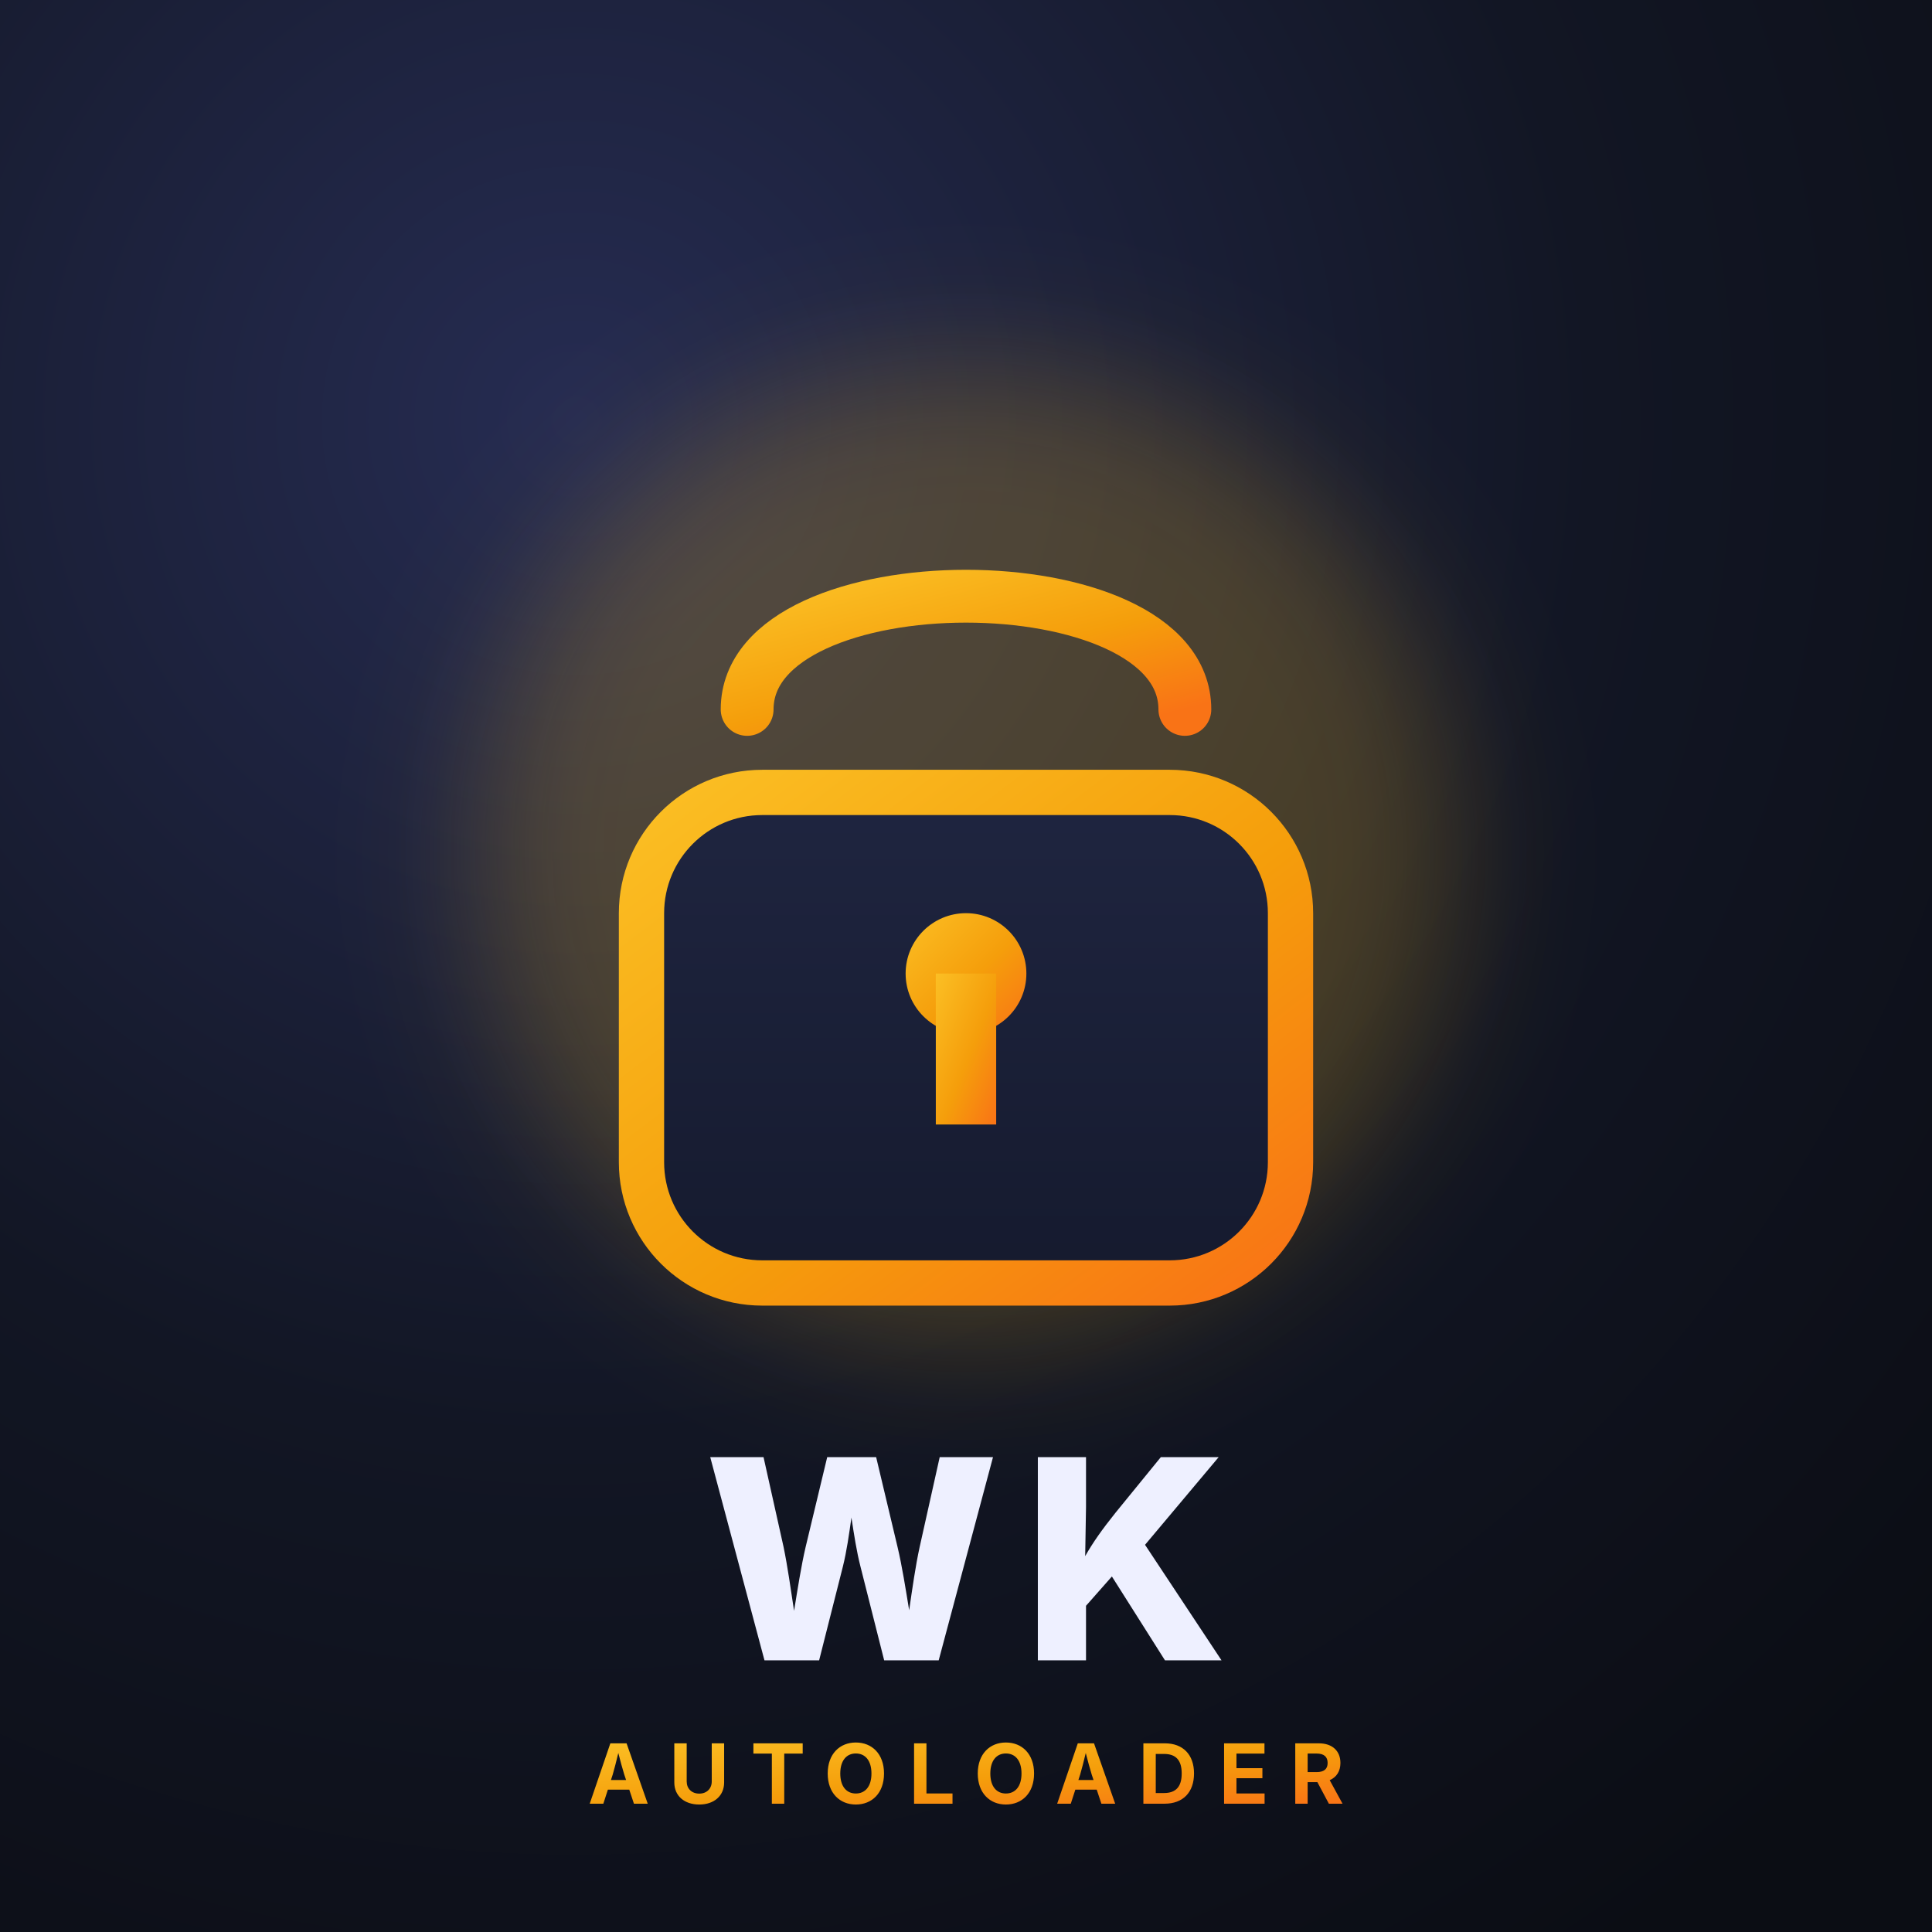
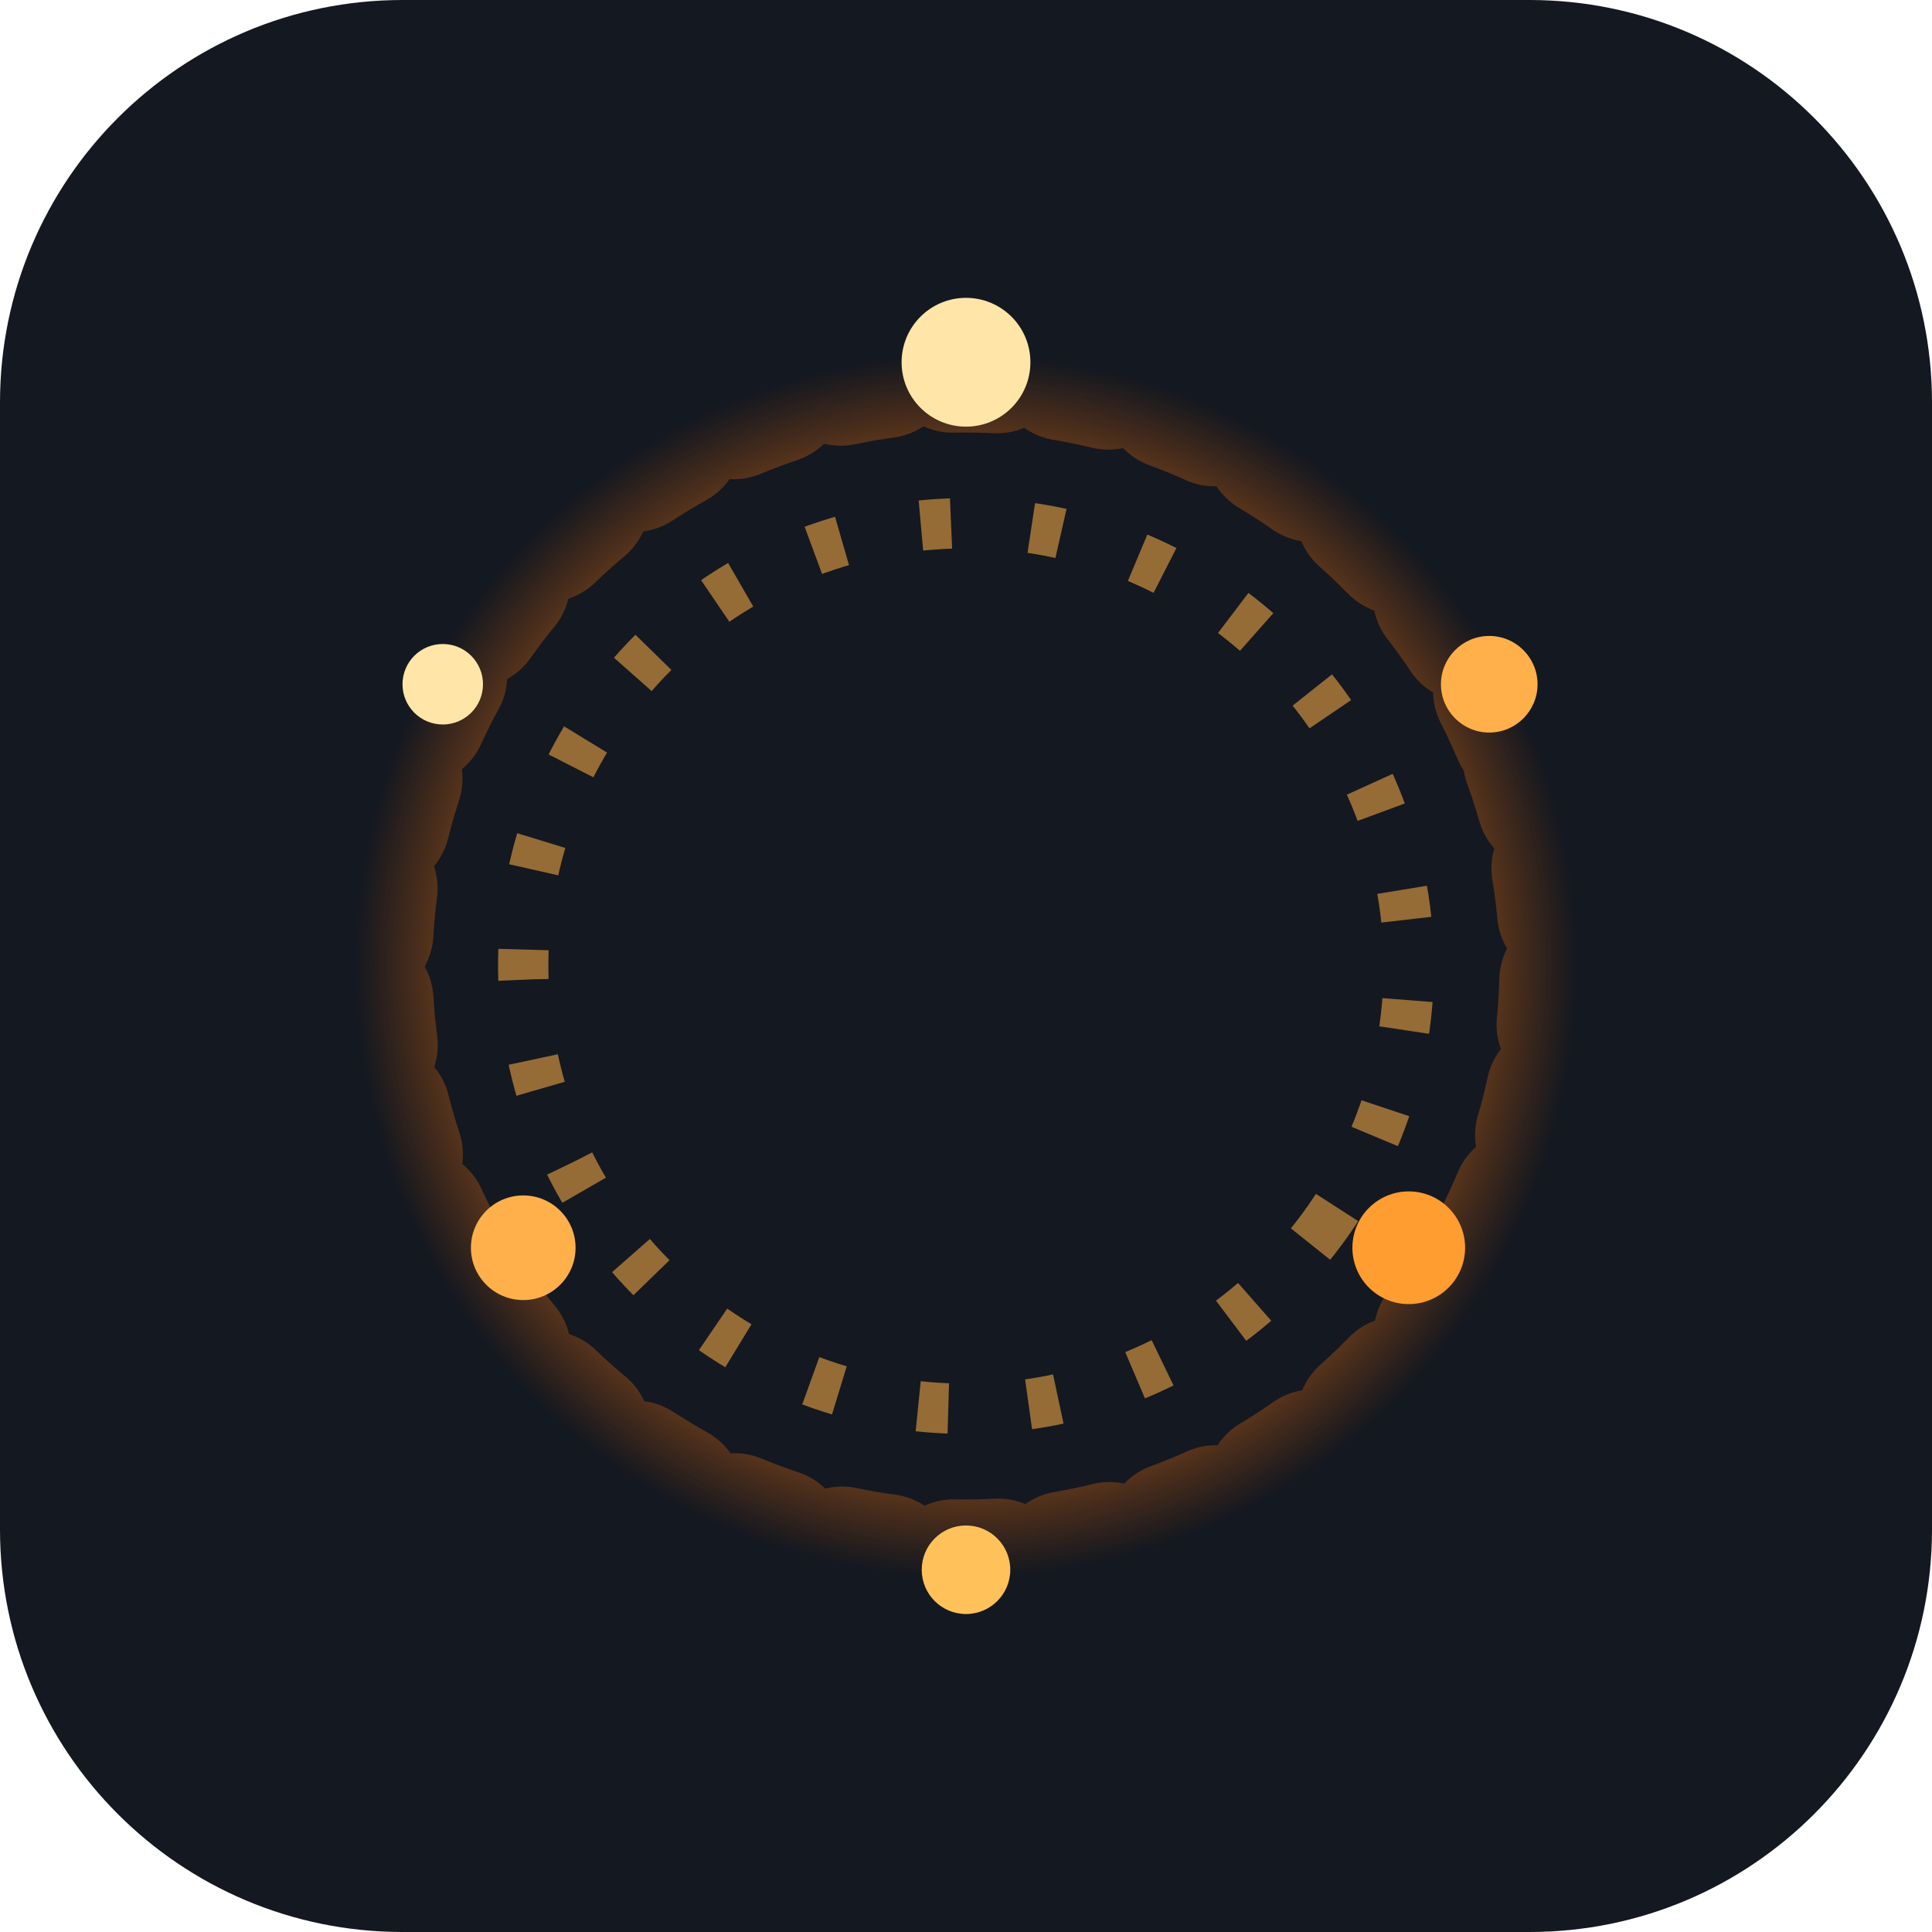
- <svg xmlns="http://www.w3.org/2000/svg" viewBox="0 0 512 512" width="512" height="512">
+ <svg xmlns="http://www.w3.org/2000/svg" viewBox="0 0 96 96" width="96" height="96">
+   <rect width="96" height="96" rx="20" fill="#141820" />
  <defs>
-     <radialGradient id="bg" cx="30%" cy="22%" r="95%">
-       <stop offset="0" stop-color="#262c52" />
-       <stop offset=".55" stop-color="#121624" />
-       <stop offset="1" stop-color="#0b0d14" />
+     <radialGradient id="g" cx="50%" cy="50%" r="50%">
+       <stop offset="0%" stop-color="#ffd27a" />
+       <stop offset="55%" stop-color="#ff9d31" />
+       <stop offset="100%" stop-color="#ff6a00" stop-opacity="0" />
    </radialGradient>
-     <linearGradient id="g" x1="0" y1="0" x2="1" y2="1">
-       <stop offset="0" stop-color="#fbbf24" />
-       <stop offset=".55" stop-color="#f59e0b" />
-       <stop offset="1" stop-color="#f97316" />
-     </linearGradient>
-     <linearGradient id="chip" x1="0" y1="0" x2="0" y2="1">
-       <stop offset="0" stop-color="#1f2540" />
-       <stop offset="1" stop-color="#151a2e" />
-     </linearGradient>
-     <filter id="glow" x="-30%" y="-30%" width="160%" height="160%">
-       <feGaussianBlur stdDeviation="18" />
-     </filter>
  </defs>
-   <rect width="512" height="512" fill="url(#bg)" />
-   <circle cx="256" cy="226" r="130" fill="#fbbf24" opacity=".22" filter="url(#glow)" />
-   <g fill="none" stroke="url(#g)" stroke-width="14" stroke-linecap="round">
-     <path d="M198 188 C198 148 314 148 314 188" />
-     <path d="M198 188 v28" />
-     <path d="M314 168 v20" />
-   </g>
-   <rect x="170" y="210" width="172" height="130" rx="32" fill="url(#chip)" stroke="url(#g)" stroke-width="12" />
-   <circle cx="256" cy="258" r="16" fill="url(#g)" />
-   <path d="M248 258 v40 h16 v-40" fill="url(#g)" />
-   <text x="256" y="440" text-anchor="middle" font-family="Inter, 'Segoe UI', 'DejaVu Sans', Arial, sans-serif" font-weight="800" font-size="74" letter-spacing="6" fill="#eef0ff">WK</text>
-   <text x="256" y="478" text-anchor="middle" font-family="Inter, 'Segoe UI', 'DejaVu Sans', Arial, sans-serif" font-weight="700" font-size="22" letter-spacing="5.5" fill="url(#g)">AUTOLOADER</text>
+   <circle cx="48" cy="48" r="30" fill="none" stroke="url(#g)" stroke-width="7" stroke-linecap="round" stroke-dasharray="2.2 3.4" transform="rotate(-20 48 48)" />
+   <circle cx="48" cy="48" r="22" fill="none" stroke="#ffb04a" stroke-width="2.5" stroke-opacity=".55" stroke-dasharray="1.5 4" transform="rotate(35 48 48)" />
+   <circle cx="48" cy="18" r="3.2" fill="#ffe6a8" />
+   <circle cx="74" cy="34" r="2.4" fill="#ffb04a" />
+   <circle cx="70" cy="62" r="2.8" fill="#ff9d31" />
+   <circle cx="48" cy="78" r="2.2" fill="#ffc25a" />
+   <circle cx="26" cy="62" r="2.6" fill="#ffb04a" />
+   <circle cx="22" cy="34" r="2.0" fill="#ffe6a8" />
</svg>
